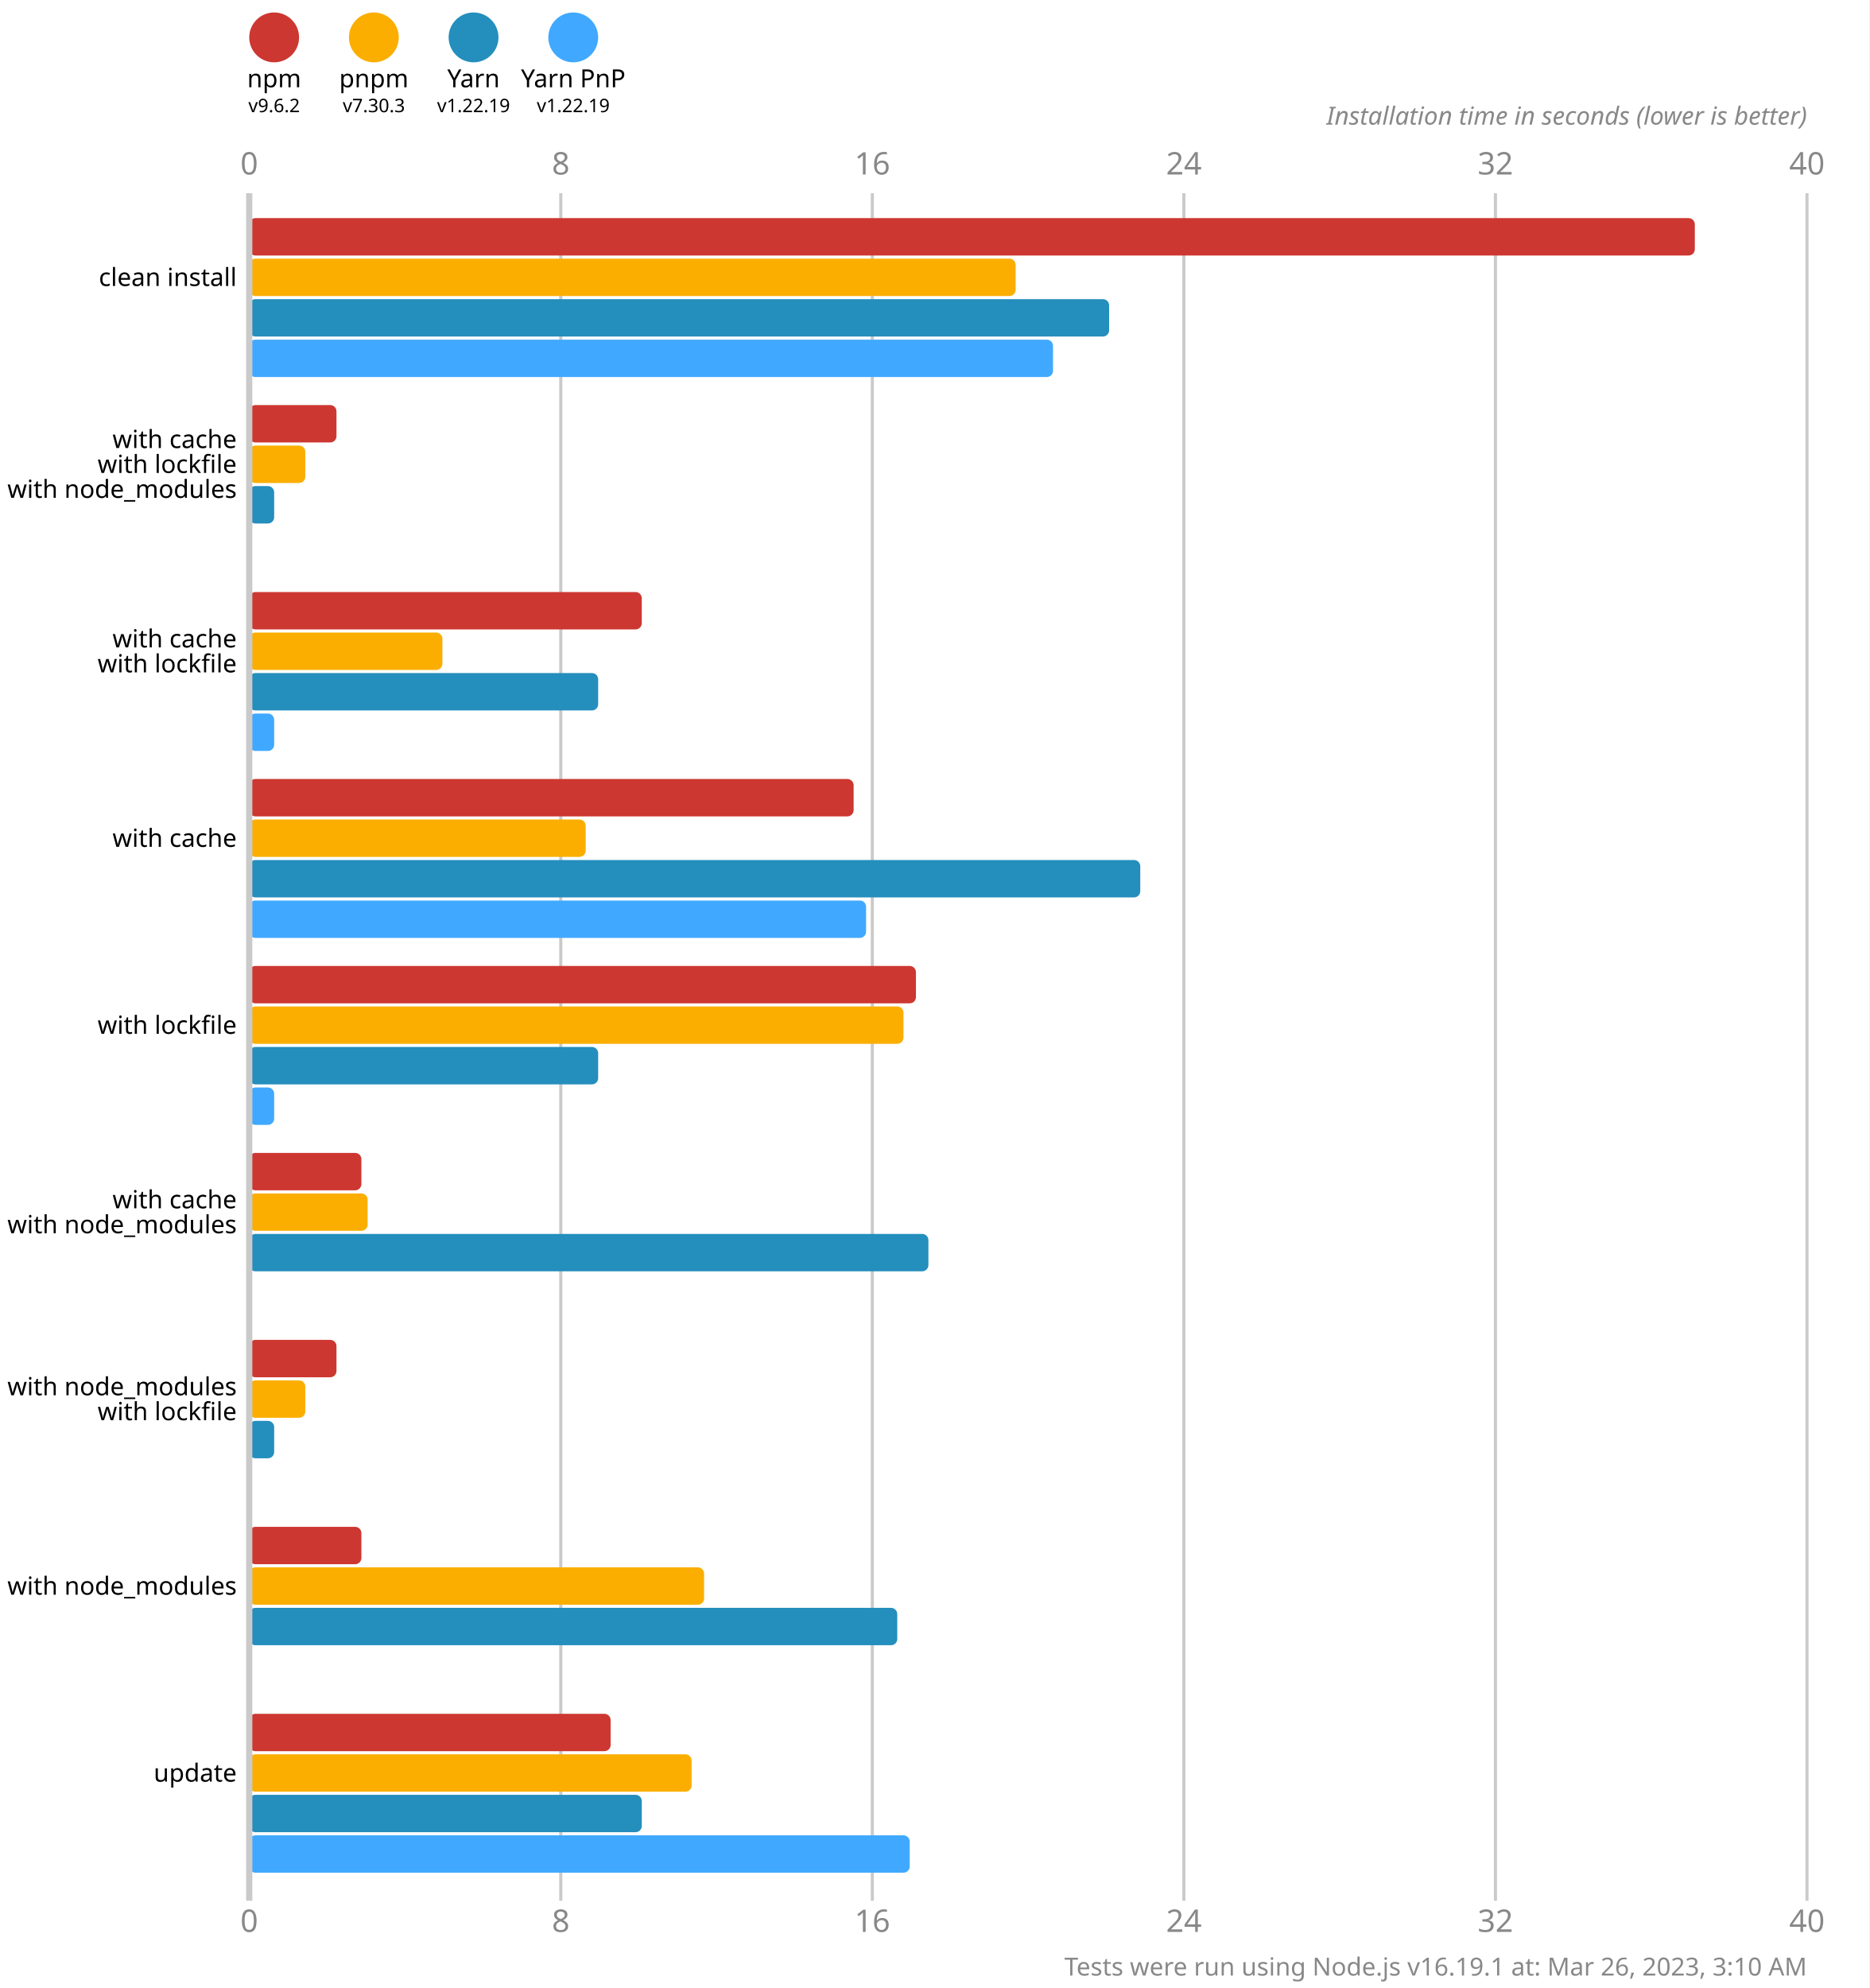
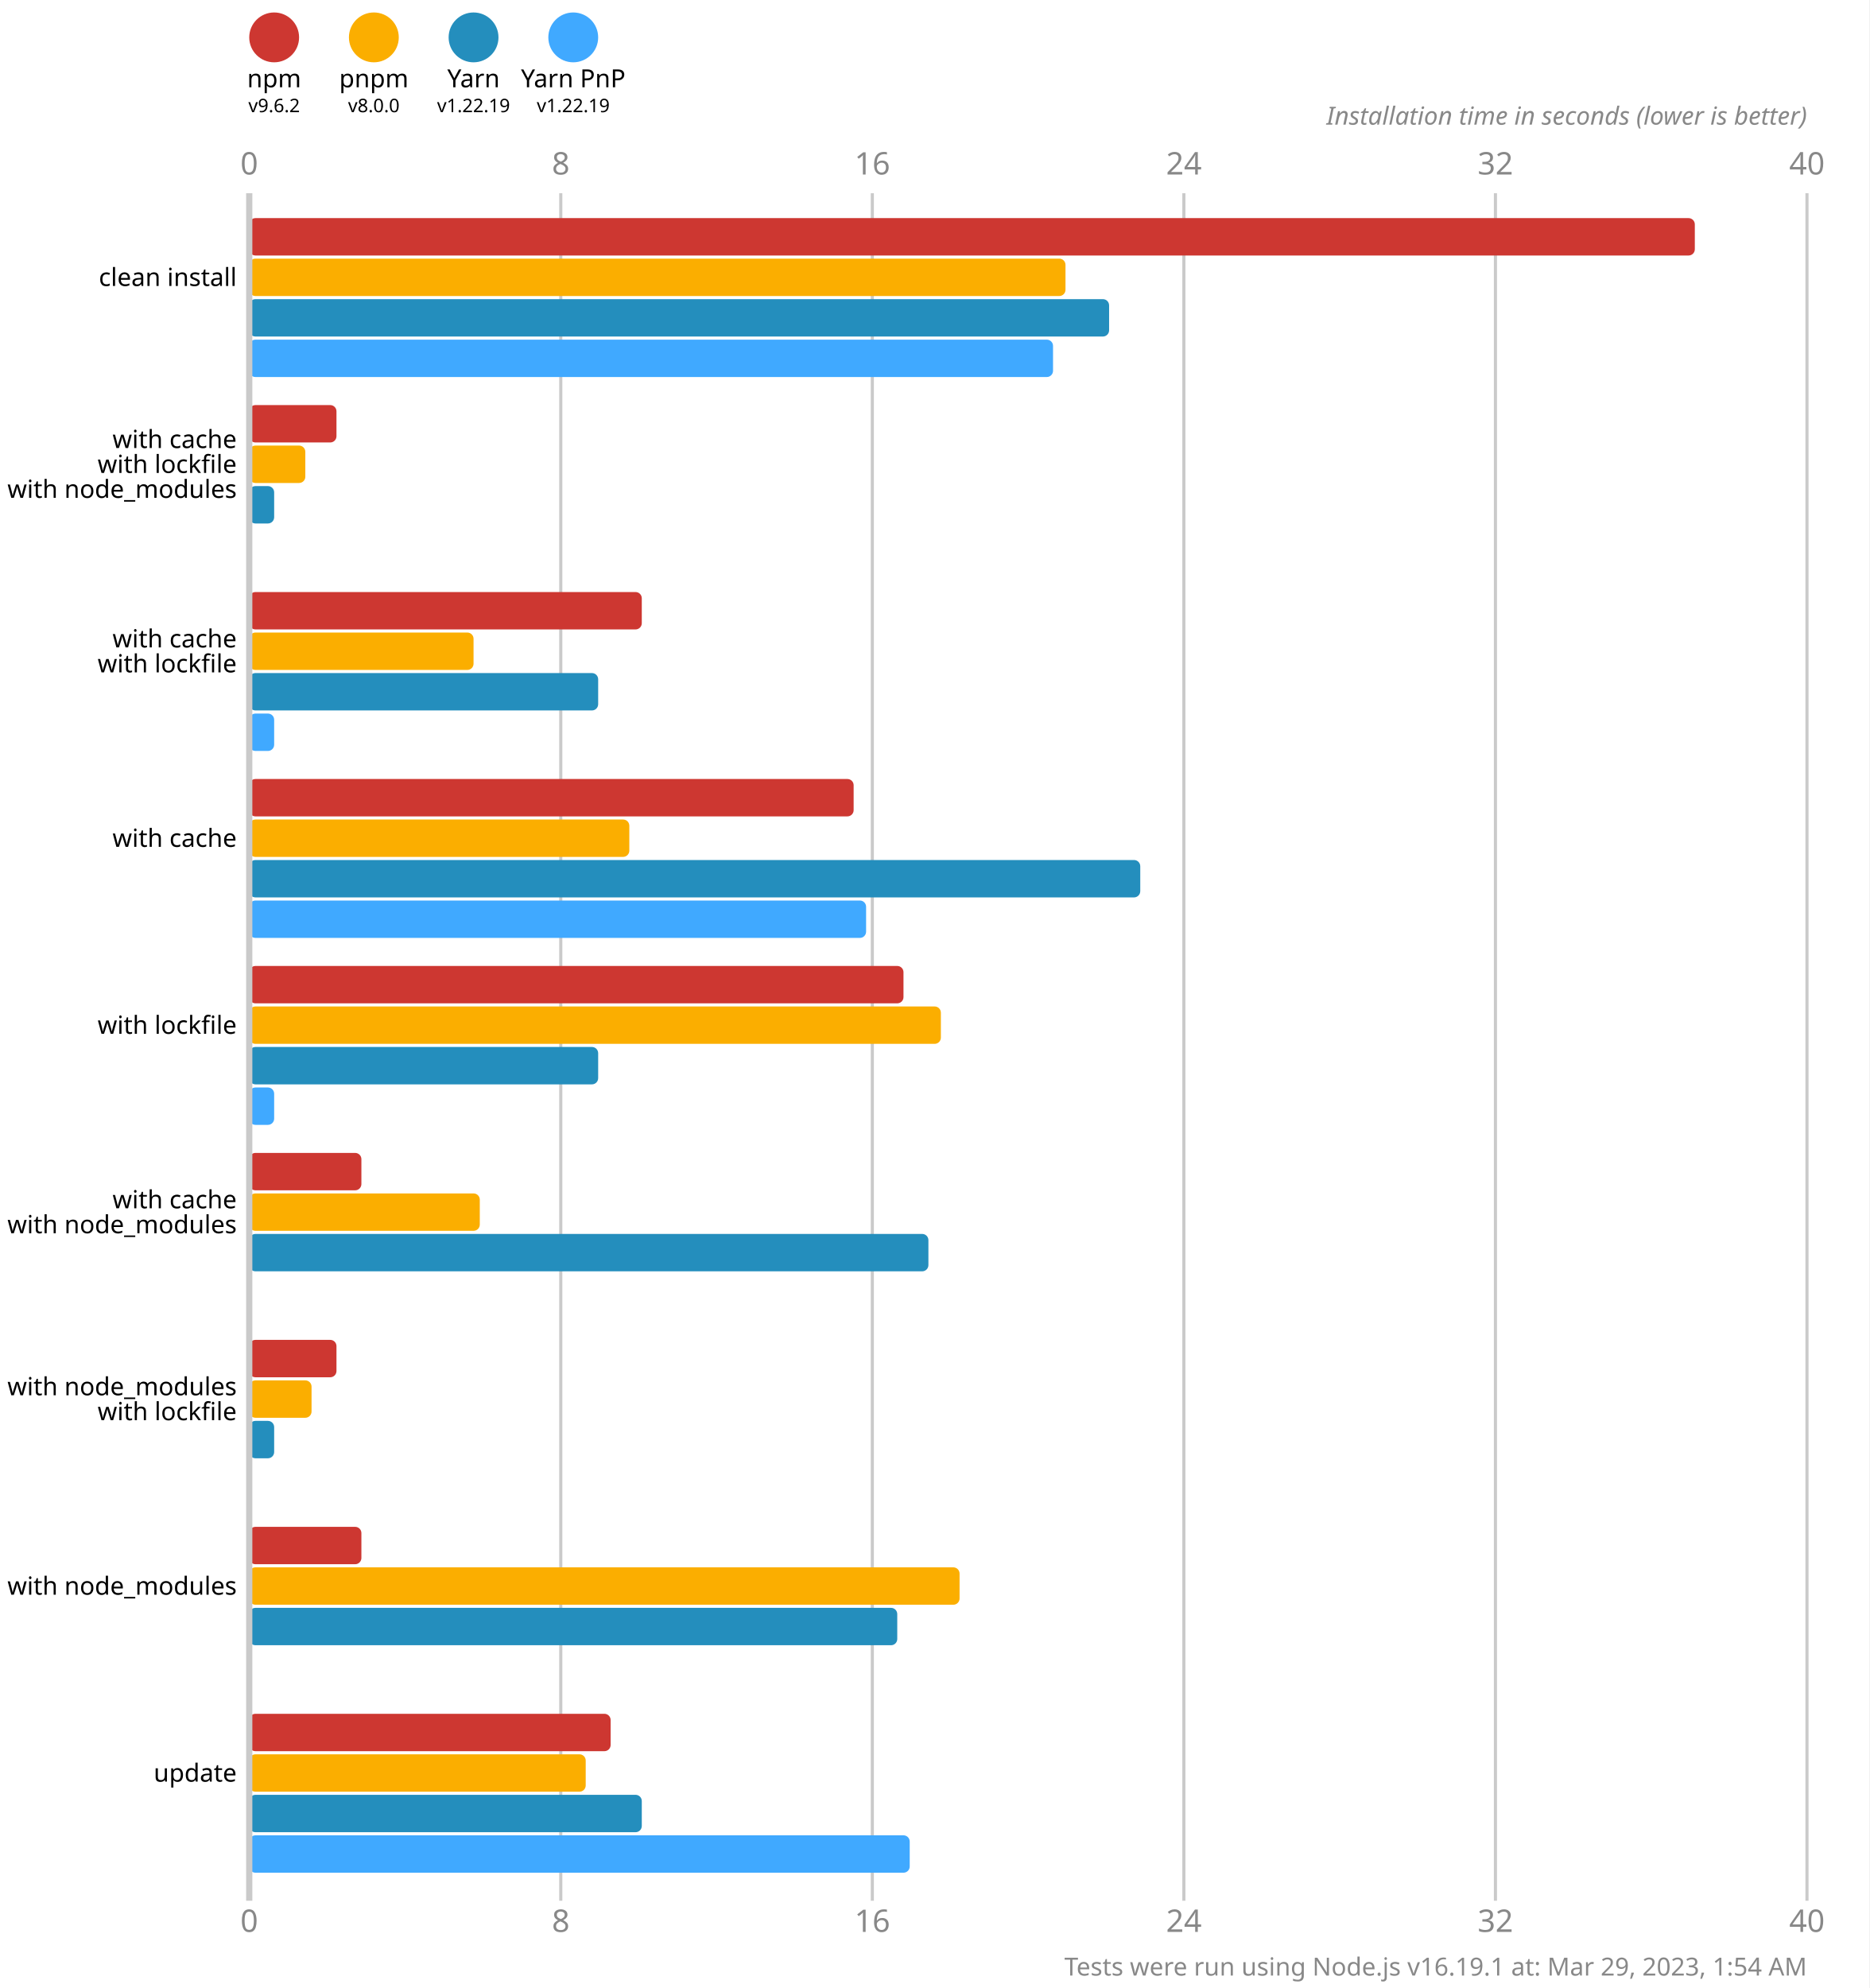
<svg xmlns="http://www.w3.org/2000/svg" version="1.1" viewBox="0 0 300 319">
  <style>
    .font { font-family: sans-serif; }
    .s3 { font-size: 3px; }
    .s4 { font-size: 4px; }
    .s5 { font-size: 5px; }
    .line { stroke: #cacaca; }
    .width { stroke-width: 0.5; }
    .text { fill: #888; }
  </style>
  <rect x="0" y="0" width="300" height="319" fill="#fff" />
  <circle cx="44" cy="6" r="4" fill="#cd3731" />
  <text x="44" y="14" class="font s4" text-anchor="middle">npm</text>
  <text x="44" y="18" class="font s3" text-anchor="middle">v9.6.2</text>
  <circle cx="60" cy="6" r="4" fill="#fbae00" />
  <text x="60" y="14" class="font s4" text-anchor="middle">pnpm</text>
-   <text x="60" y="18" class="font s3" text-anchor="middle">v7.30.3</text>
+   <text x="60" y="18" class="font s3" text-anchor="middle">v8.0.0</text>
  <circle cx="76" cy="6" r="4" fill="#248ebd" />
  <text x="76" y="14" class="font s4" text-anchor="middle">Yarn</text>
  <text x="76" y="18" class="font s3" text-anchor="middle">v1.22.19</text>
  <circle cx="92" cy="6" r="4" fill="#40a9ff" />
  <text x="92" y="14" class="font s4" text-anchor="middle">Yarn PnP</text>
  <text x="92" y="18" class="font s3" text-anchor="middle">v1.22.19</text>
  <text x="40" y="28" class="font s5 text" text-anchor="middle">0</text>
  <text x="40" y="310" class="font s5 text" text-anchor="middle">0</text>
  <line x1="90" y1="31" x2="90" y2="305" class="line width" />
  <text x="90" y="28" class="font s5 text" text-anchor="middle">8</text>
  <text x="90" y="310" class="font s5 text" text-anchor="middle">8</text>
  <line x1="140" y1="31" x2="140" y2="305" class="line width" />
  <text x="140" y="28" class="font s5 text" text-anchor="middle">16</text>
  <text x="140" y="310" class="font s5 text" text-anchor="middle">16</text>
  <line x1="190" y1="31" x2="190" y2="305" class="line width" />
  <text x="190" y="28" class="font s5 text" text-anchor="middle">24</text>
  <text x="190" y="310" class="font s5 text" text-anchor="middle">24</text>
  <line x1="240" y1="31" x2="240" y2="305" class="line width" />
  <text x="240" y="28" class="font s5 text" text-anchor="middle">32</text>
  <text x="240" y="310" class="font s5 text" text-anchor="middle">32</text>
  <line x1="290" y1="31" x2="290" y2="305" class="line width" />
  <text x="290" y="28" class="font s5 text" text-anchor="middle">40</text>
  <text x="290" y="310" class="font s5 text" text-anchor="middle">40</text>
  <text x="290" y="20" class="font s4 text" font-style="italic" text-anchor="end">Installation time in seconds (lower is better)</text>
  <rect x="40" y="35" width="232" height="6" fill="#cd3731" rx="1" ry="1" />
-   <rect x="40" y="41.5" width="123" height="6" fill="#fbae00" rx="1" ry="1" />
+   <rect x="40" y="41.5" width="131" height="6" fill="#fbae00" rx="1" ry="1" />
  <rect x="40" y="48" width="138" height="6" fill="#248ebd" rx="1" ry="1" />
  <rect x="40" y="54.5" width="129" height="6" fill="#40a9ff" rx="1" ry="1" />
  <rect x="40" y="65" width="14" height="6" fill="#cd3731" rx="1" ry="1" />
  <rect x="40" y="71.5" width="9" height="6" fill="#fbae00" rx="1" ry="1" />
  <rect x="40" y="78" width="4" height="6" fill="#248ebd" rx="1" ry="1" />
  <rect x="40" y="84.5" width="0" height="6" fill="#40a9ff" rx="1" ry="1" />
  <rect x="40" y="95" width="63" height="6" fill="#cd3731" rx="1" ry="1" />
-   <rect x="40" y="101.5" width="31" height="6" fill="#fbae00" rx="1" ry="1" />
+   <rect x="40" y="101.5" width="36" height="6" fill="#fbae00" rx="1" ry="1" />
  <rect x="40" y="108" width="56" height="6" fill="#248ebd" rx="1" ry="1" />
  <rect x="40" y="114.5" width="4" height="6" fill="#40a9ff" rx="1" ry="1" />
  <rect x="40" y="125" width="97" height="6" fill="#cd3731" rx="1" ry="1" />
-   <rect x="40" y="131.5" width="54" height="6" fill="#fbae00" rx="1" ry="1" />
+   <rect x="40" y="131.5" width="61" height="6" fill="#fbae00" rx="1" ry="1" />
  <rect x="40" y="138" width="143" height="6" fill="#248ebd" rx="1" ry="1" />
  <rect x="40" y="144.5" width="99" height="6" fill="#40a9ff" rx="1" ry="1" />
-   <rect x="40" y="155" width="107" height="6" fill="#cd3731" rx="1" ry="1" />
-   <rect x="40" y="161.5" width="105" height="6" fill="#fbae00" rx="1" ry="1" />
+   <rect x="40" y="155" width="105" height="6" fill="#cd3731" rx="1" ry="1" />
+   <rect x="40" y="161.5" width="111" height="6" fill="#fbae00" rx="1" ry="1" />
  <rect x="40" y="168" width="56" height="6" fill="#248ebd" rx="1" ry="1" />
  <rect x="40" y="174.5" width="4" height="6" fill="#40a9ff" rx="1" ry="1" />
  <rect x="40" y="185" width="18" height="6" fill="#cd3731" rx="1" ry="1" />
-   <rect x="40" y="191.5" width="19" height="6" fill="#fbae00" rx="1" ry="1" />
+   <rect x="40" y="191.5" width="37" height="6" fill="#fbae00" rx="1" ry="1" />
  <rect x="40" y="198" width="109" height="6" fill="#248ebd" rx="1" ry="1" />
  <rect x="40" y="204.5" width="0" height="6" fill="#40a9ff" rx="1" ry="1" />
  <rect x="40" y="215" width="14" height="6" fill="#cd3731" rx="1" ry="1" />
-   <rect x="40" y="221.5" width="9" height="6" fill="#fbae00" rx="1" ry="1" />
+   <rect x="40" y="221.5" width="10" height="6" fill="#fbae00" rx="1" ry="1" />
  <rect x="40" y="228" width="4" height="6" fill="#248ebd" rx="1" ry="1" />
  <rect x="40" y="234.5" width="0" height="6" fill="#40a9ff" rx="1" ry="1" />
  <rect x="40" y="245" width="18" height="6" fill="#cd3731" rx="1" ry="1" />
-   <rect x="40" y="251.5" width="73" height="6" fill="#fbae00" rx="1" ry="1" />
+   <rect x="40" y="251.5" width="114" height="6" fill="#fbae00" rx="1" ry="1" />
  <rect x="40" y="258" width="104" height="6" fill="#248ebd" rx="1" ry="1" />
  <rect x="40" y="264.5" width="0" height="6" fill="#40a9ff" rx="1" ry="1" />
  <rect x="40" y="275" width="58" height="6" fill="#cd3731" rx="1" ry="1" />
-   <rect x="40" y="281.5" width="71" height="6" fill="#fbae00" rx="1" ry="1" />
+   <rect x="40" y="281.5" width="54" height="6" fill="#fbae00" rx="1" ry="1" />
  <rect x="40" y="288" width="63" height="6" fill="#248ebd" rx="1" ry="1" />
  <rect x="40" y="294.5" width="106" height="6" fill="#40a9ff" rx="1" ry="1" />
  <line x1="40" y1="31" x2="40" y2="305" class="line" />
  <text x="38" y="44.5" class="font s4" dominant-baseline="middle" text-anchor="end">clean install</text>
  <text x="38" y="70.5" class="font s4" dominant-baseline="middle" text-anchor="end">with cache</text>
  <text x="38" y="74.5" class="font s4" dominant-baseline="middle" text-anchor="end">with lockfile</text>
  <text x="38" y="78.5" class="font s4" dominant-baseline="middle" text-anchor="end">with node_modules</text>
  <text x="38" y="102.5" class="font s4" dominant-baseline="middle" text-anchor="end">with cache</text>
  <text x="38" y="106.5" class="font s4" dominant-baseline="middle" text-anchor="end">with lockfile</text>
  <text x="38" y="134.5" class="font s4" dominant-baseline="middle" text-anchor="end">with cache</text>
  <text x="38" y="164.5" class="font s4" dominant-baseline="middle" text-anchor="end">with lockfile</text>
  <text x="38" y="192.5" class="font s4" dominant-baseline="middle" text-anchor="end">with cache</text>
  <text x="38" y="196.5" class="font s4" dominant-baseline="middle" text-anchor="end">with node_modules</text>
  <text x="38" y="222.5" class="font s4" dominant-baseline="middle" text-anchor="end">with node_modules</text>
  <text x="38" y="226.5" class="font s4" dominant-baseline="middle" text-anchor="end">with lockfile</text>
  <text x="38" y="254.5" class="font s4" dominant-baseline="middle" text-anchor="end">with node_modules</text>
  <text x="38" y="284.5" class="font s4" dominant-baseline="middle" text-anchor="end">update</text>
-   <text x="290" y="317" class="font s4 text" text-anchor="end">Tests were run using Node.js v16.19.1 at: Mar 26, 2023, 3:10 AM</text>
+   <text x="290" y="317" class="font s4 text" text-anchor="end">Tests were run using Node.js v16.19.1 at: Mar 29, 2023, 1:54 AM</text>
</svg>
